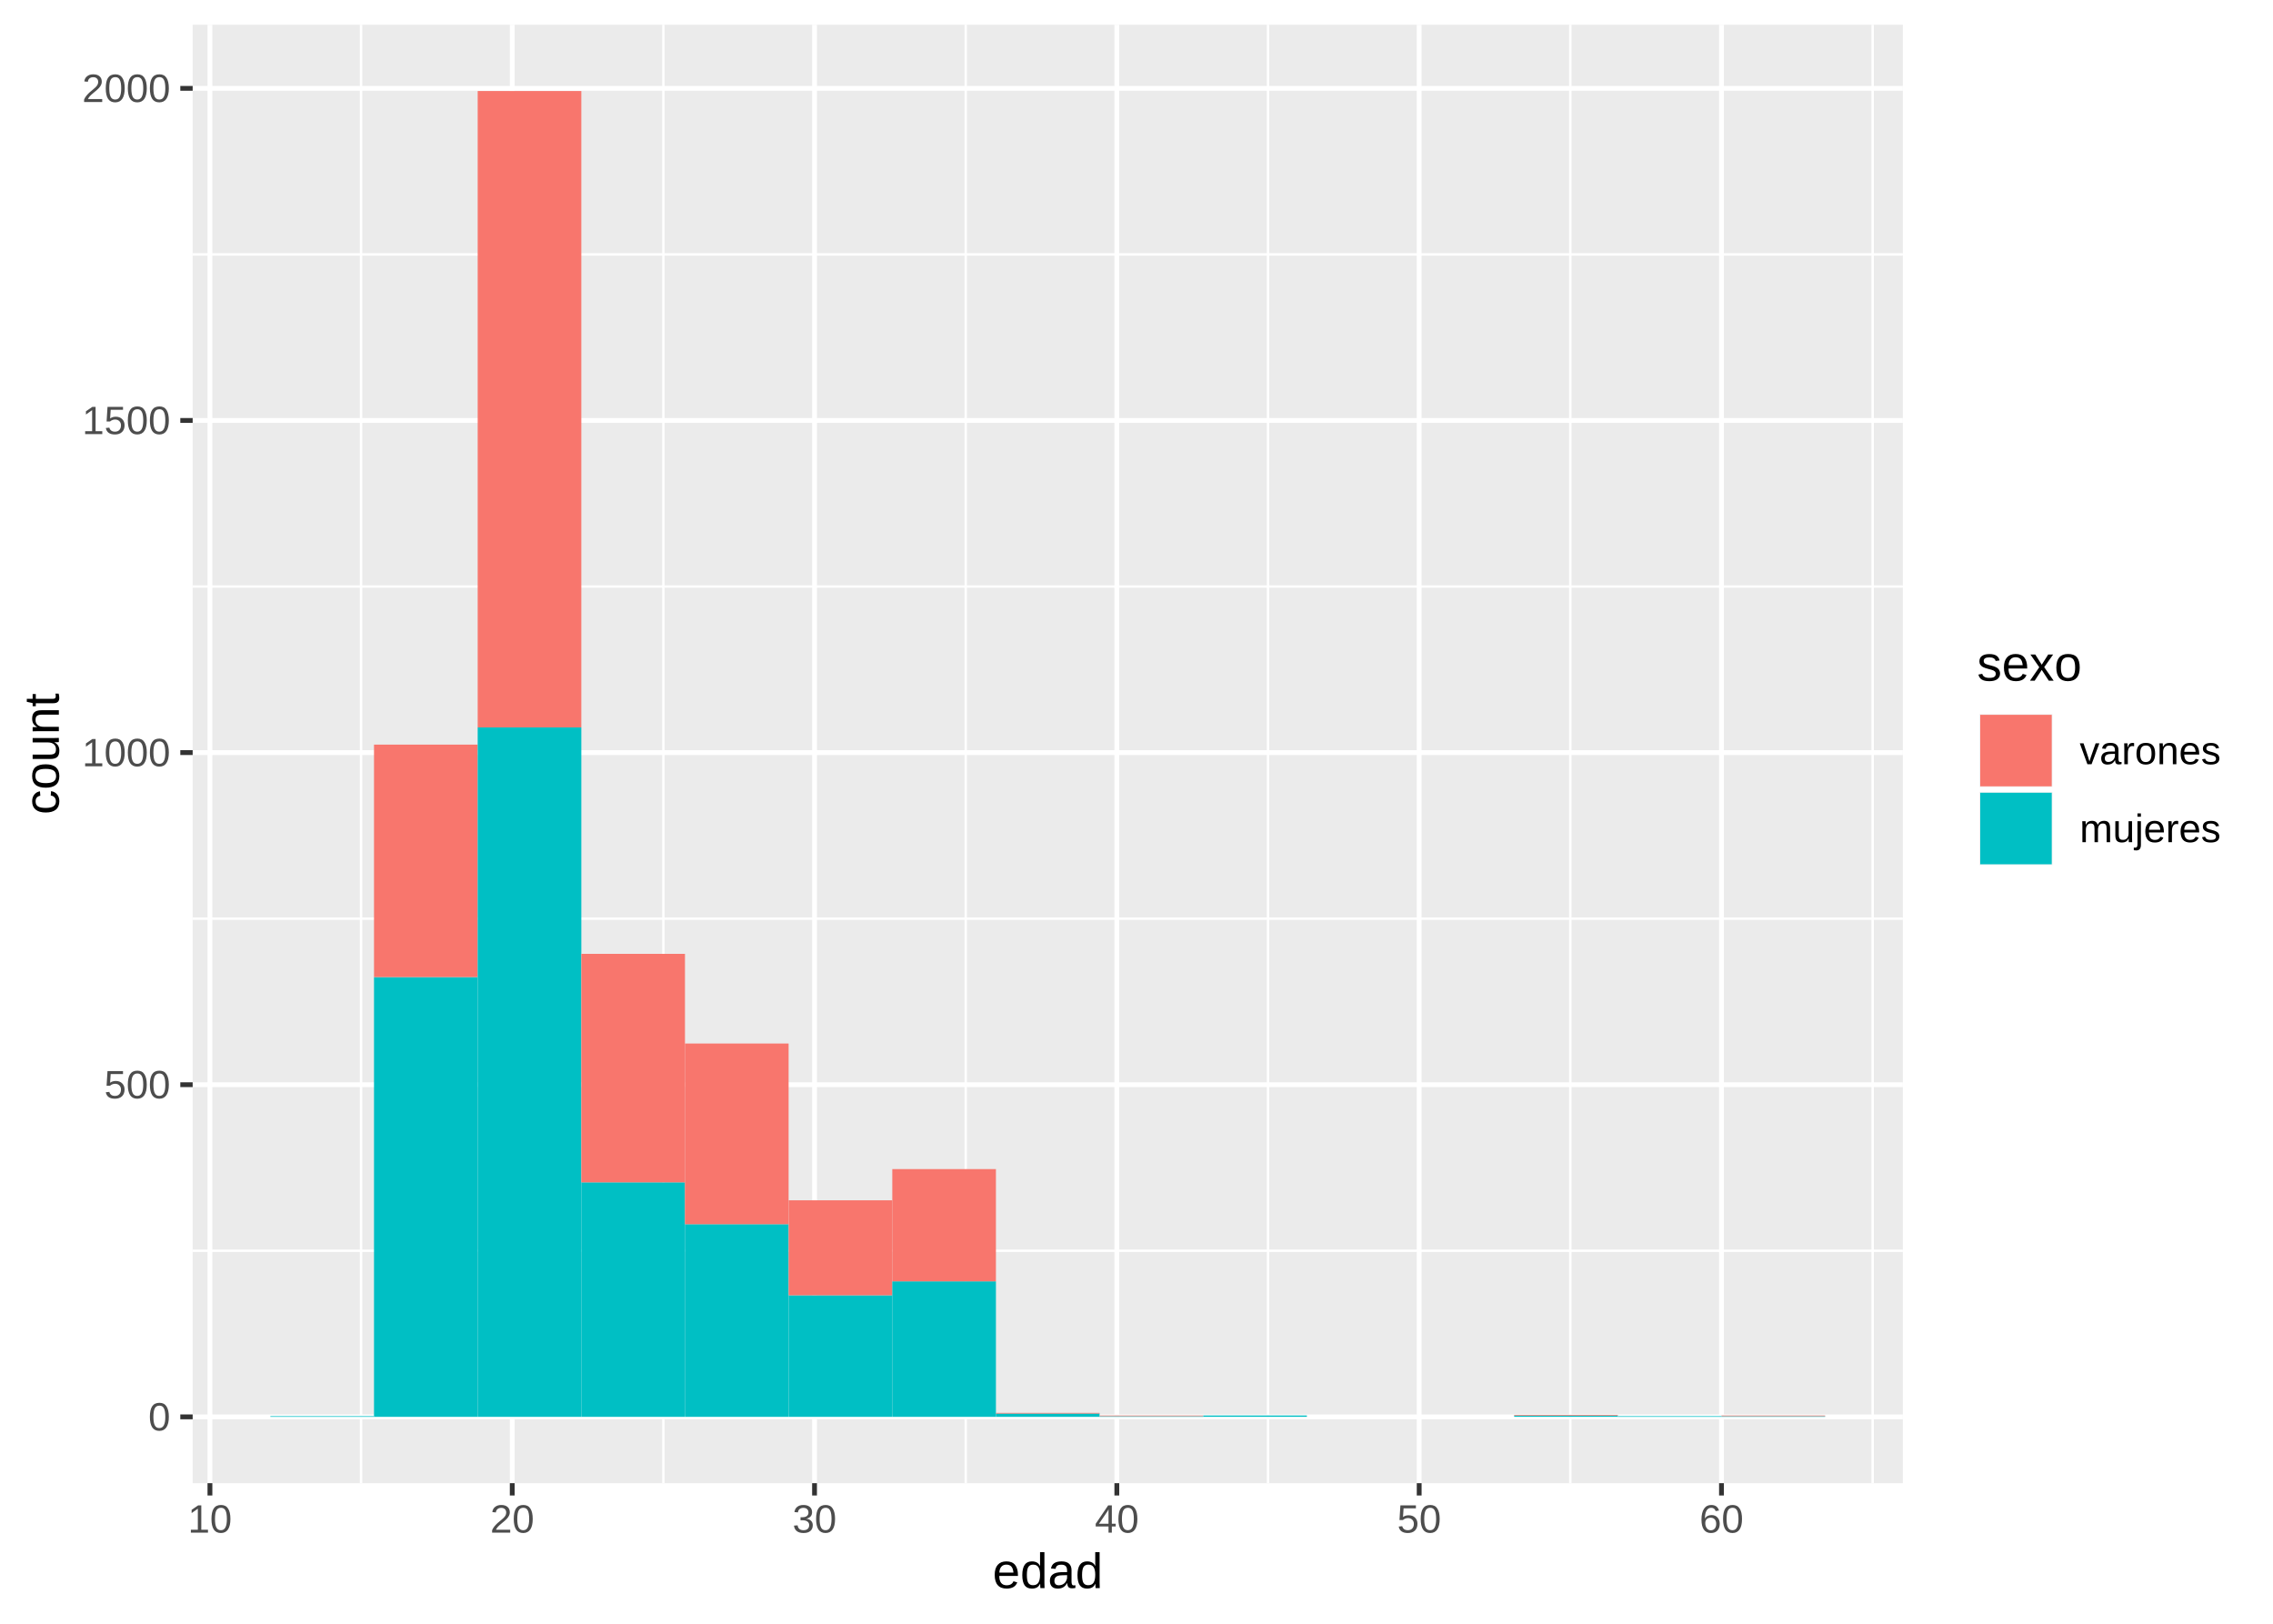
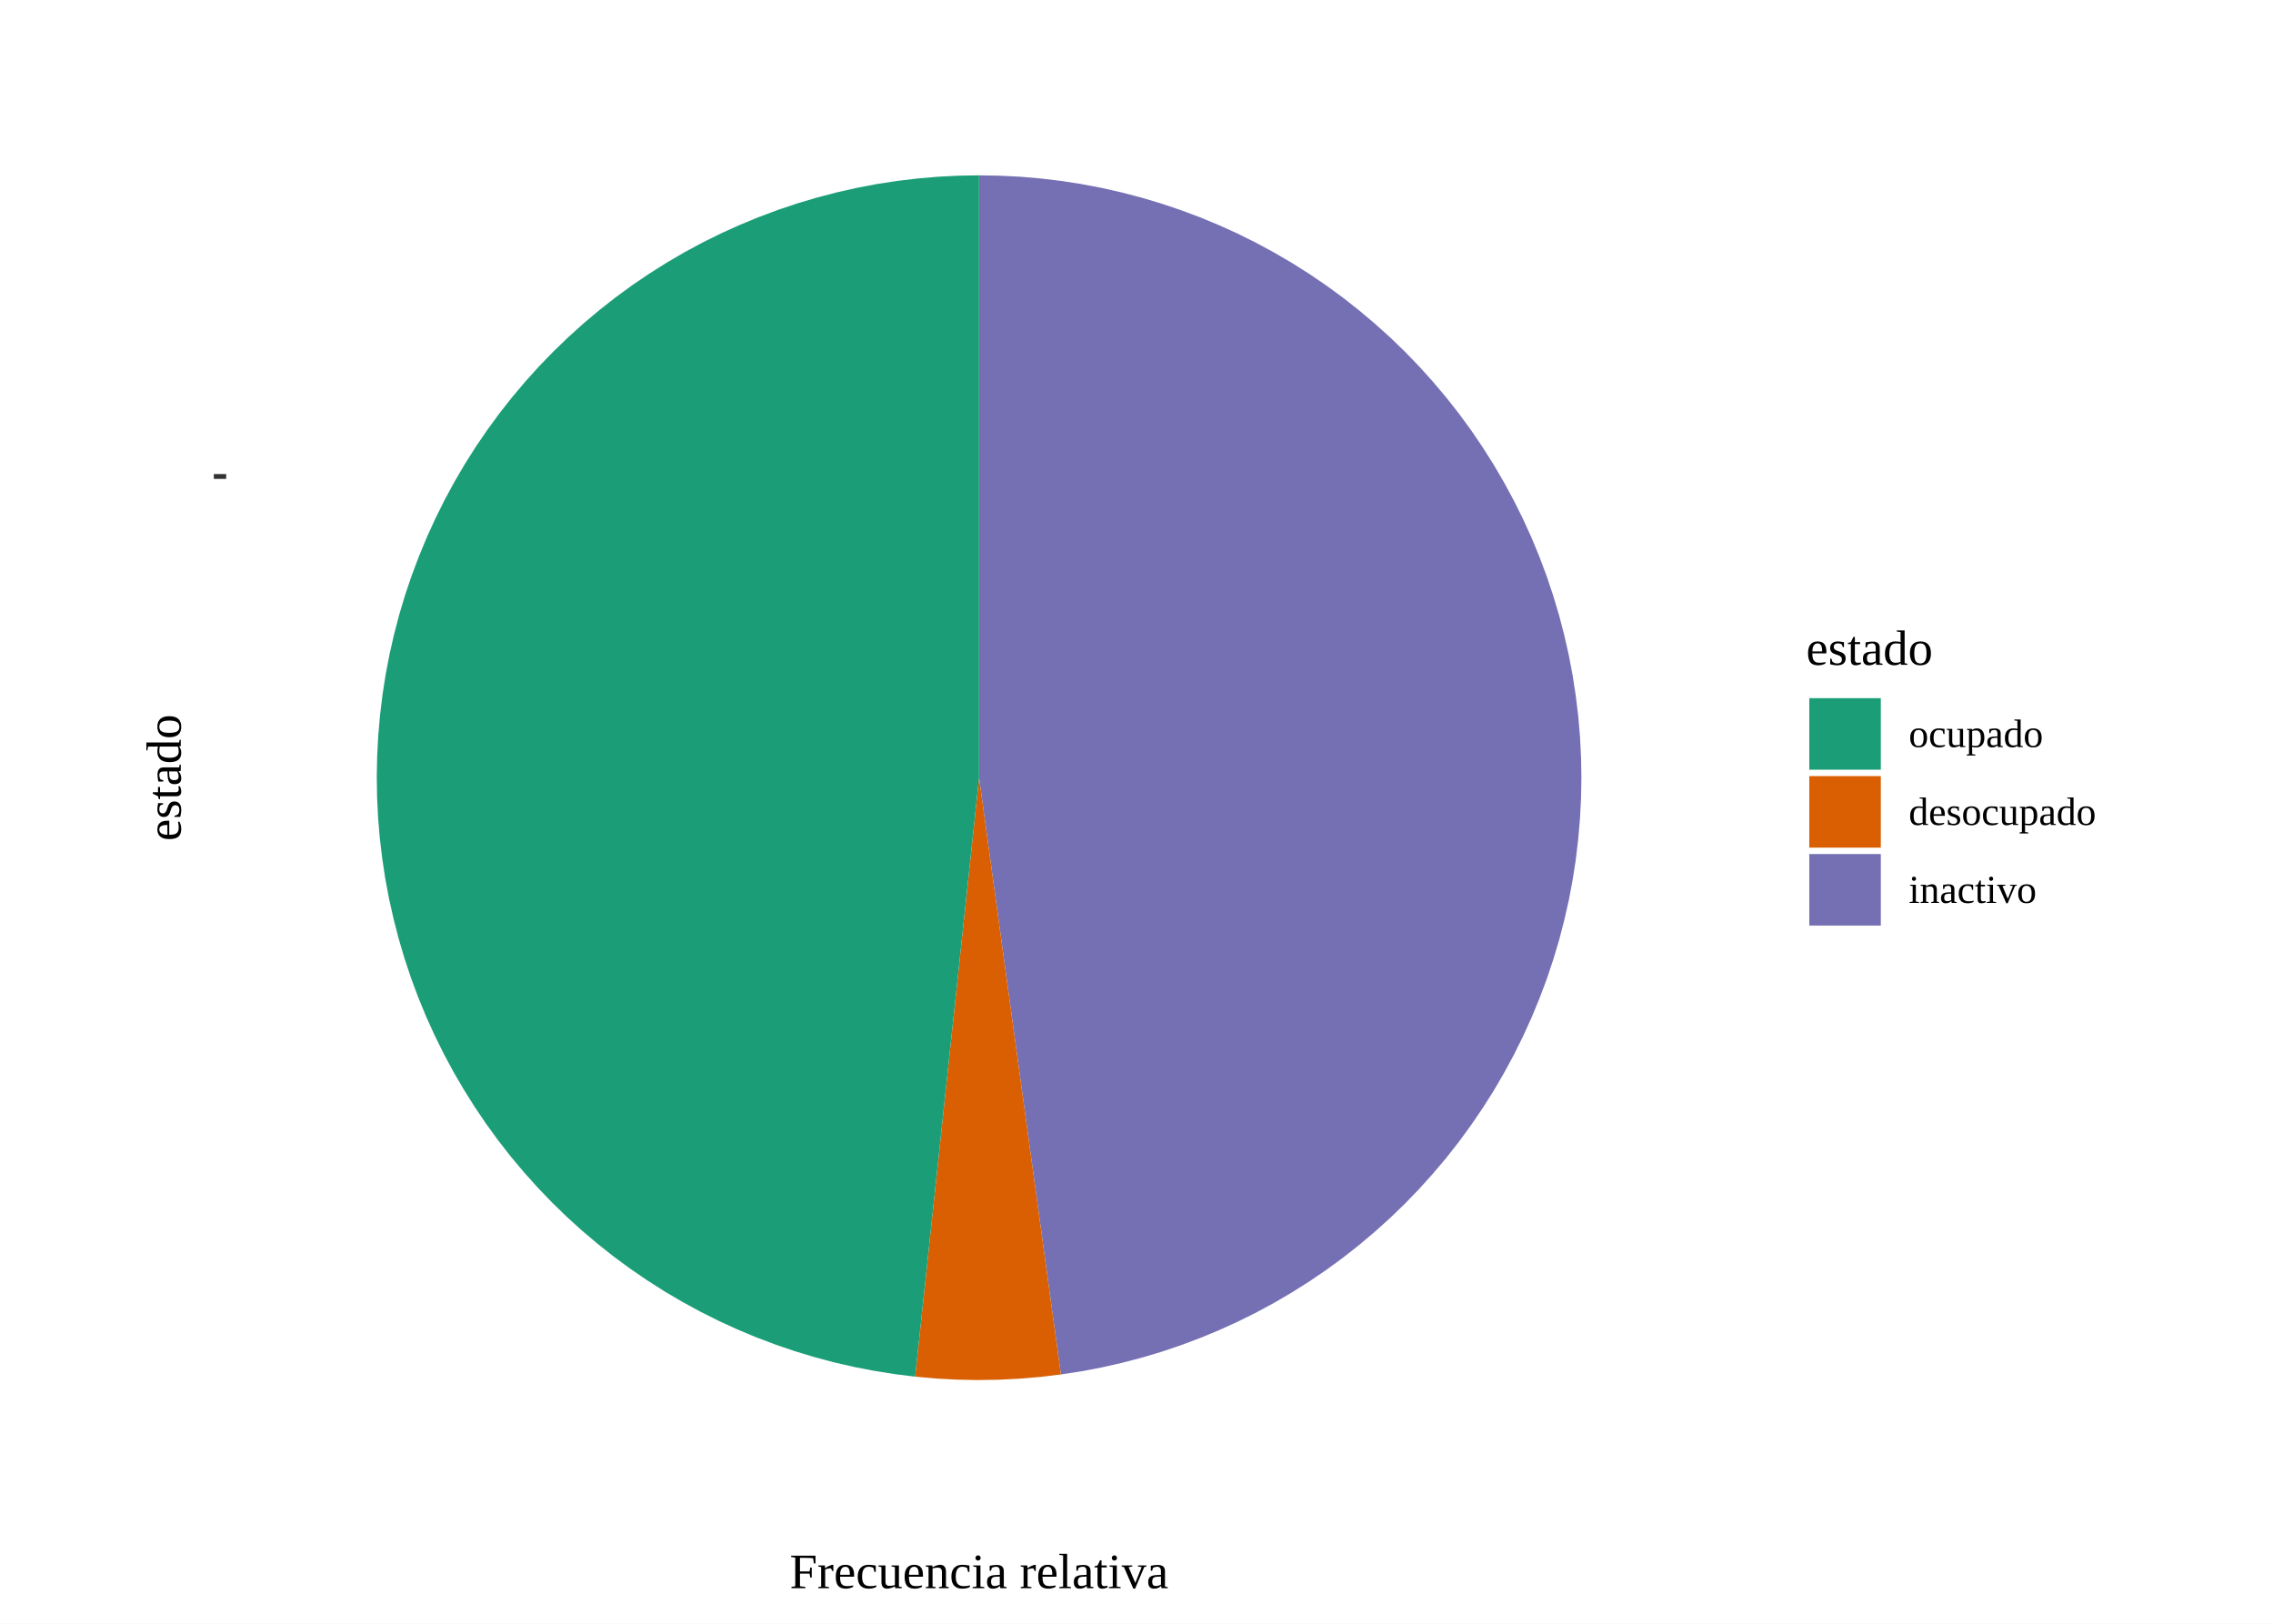
<svg xmlns="http://www.w3.org/2000/svg" viewBox="0 0 504.00 360.00">
  <defs>
    <style type="text/css">
    line, polyline, polygon, path, rect, circle {
      fill: none;
      stroke: #000000;
      stroke-linecap: round;
      stroke-linejoin: round;
      stroke-miterlimit: 10.00;
    }
  </style>
  </defs>
  <rect width="100%" height="100%" style="stroke: none; fill: #FFFFFF;" />
-   <rect x="0.00" y="0.00" width="504.00" height="360.00" style="stroke-width: 1.07; stroke: #FFFFFF; fill: #FFFFFF;" />
  <defs>
-     <clipPath id="cpNDIuNzJ8NDIxLjkzfDMyOC44M3w1LjQ4">
-       <rect x="42.72" y="5.48" width="379.21" height="323.35" />
+     <clipPath id="cpMjcuMzJ8NDc2LjY4fDM2MC4wMHwwLjAw">
+       <rect x="27.32" y="0.00" width="449.36" height="360.00" />
    </clipPath>
  </defs>
-   <rect x="42.72" y="5.48" width="379.21" height="323.35" style="stroke-width: 1.07; stroke: none; fill: #EBEBEB;" clip-path="url(#cpNDIuNzJ8NDIxLjkzfDMyOC44M3w1LjQ4)" />
-   <polyline points="42.72,277.31 421.93,277.31 " style="stroke-width: 0.53; stroke: #FFFFFF; stroke-linecap: butt;" clip-path="url(#cpNDIuNzJ8NDIxLjkzfDMyOC44M3w1LjQ4)" />
-   <polyline points="42.72,203.68 421.93,203.68 " style="stroke-width: 0.53; stroke: #FFFFFF; stroke-linecap: butt;" clip-path="url(#cpNDIuNzJ8NDIxLjkzfDMyOC44M3w1LjQ4)" />
-   <polyline points="42.72,130.04 421.93,130.04 " style="stroke-width: 0.53; stroke: #FFFFFF; stroke-linecap: butt;" clip-path="url(#cpNDIuNzJ8NDIxLjkzfDMyOC44M3w1LjQ4)" />
-   <polyline points="42.72,56.41 421.93,56.41 " style="stroke-width: 0.53; stroke: #FFFFFF; stroke-linecap: butt;" clip-path="url(#cpNDIuNzJ8NDIxLjkzfDMyOC44M3w1LjQ4)" />
-   <polyline points="80.06,328.83 80.06,5.48 " style="stroke-width: 0.53; stroke: #FFFFFF; stroke-linecap: butt;" clip-path="url(#cpNDIuNzJ8NDIxLjkzfDMyOC44M3w1LjQ4)" />
-   <polyline points="147.09,328.83 147.09,5.48 " style="stroke-width: 0.53; stroke: #FFFFFF; stroke-linecap: butt;" clip-path="url(#cpNDIuNzJ8NDIxLjkzfDMyOC44M3w1LjQ4)" />
-   <polyline points="214.13,328.83 214.13,5.48 " style="stroke-width: 0.53; stroke: #FFFFFF; stroke-linecap: butt;" clip-path="url(#cpNDIuNzJ8NDIxLjkzfDMyOC44M3w1LjQ4)" />
-   <polyline points="281.16,328.83 281.16,5.48 " style="stroke-width: 0.53; stroke: #FFFFFF; stroke-linecap: butt;" clip-path="url(#cpNDIuNzJ8NDIxLjkzfDMyOC44M3w1LjQ4)" />
-   <polyline points="348.19,328.83 348.19,5.48 " style="stroke-width: 0.53; stroke: #FFFFFF; stroke-linecap: butt;" clip-path="url(#cpNDIuNzJ8NDIxLjkzfDMyOC44M3w1LjQ4)" />
-   <polyline points="415.23,328.83 415.23,5.48 " style="stroke-width: 0.53; stroke: #FFFFFF; stroke-linecap: butt;" clip-path="url(#cpNDIuNzJ8NDIxLjkzfDMyOC44M3w1LjQ4)" />
-   <polyline points="42.72,314.13 421.93,314.13 " style="stroke-width: 1.07; stroke: #FFFFFF; stroke-linecap: butt;" clip-path="url(#cpNDIuNzJ8NDIxLjkzfDMyOC44M3w1LjQ4)" />
-   <polyline points="42.72,240.49 421.93,240.49 " style="stroke-width: 1.07; stroke: #FFFFFF; stroke-linecap: butt;" clip-path="url(#cpNDIuNzJ8NDIxLjkzfDMyOC44M3w1LjQ4)" />
-   <polyline points="42.72,166.86 421.93,166.86 " style="stroke-width: 1.07; stroke: #FFFFFF; stroke-linecap: butt;" clip-path="url(#cpNDIuNzJ8NDIxLjkzfDMyOC44M3w1LjQ4)" />
-   <polyline points="42.72,93.22 421.93,93.22 " style="stroke-width: 1.07; stroke: #FFFFFF; stroke-linecap: butt;" clip-path="url(#cpNDIuNzJ8NDIxLjkzfDMyOC44M3w1LjQ4)" />
-   <polyline points="42.72,19.59 421.93,19.59 " style="stroke-width: 1.07; stroke: #FFFFFF; stroke-linecap: butt;" clip-path="url(#cpNDIuNzJ8NDIxLjkzfDMyOC44M3w1LjQ4)" />
-   <polyline points="46.55,328.83 46.55,5.48 " style="stroke-width: 1.07; stroke: #FFFFFF; stroke-linecap: butt;" clip-path="url(#cpNDIuNzJ8NDIxLjkzfDMyOC44M3w1LjQ4)" />
-   <polyline points="113.58,328.83 113.58,5.48 " style="stroke-width: 1.07; stroke: #FFFFFF; stroke-linecap: butt;" clip-path="url(#cpNDIuNzJ8NDIxLjkzfDMyOC44M3w1LjQ4)" />
-   <polyline points="180.61,328.83 180.61,5.48 " style="stroke-width: 1.07; stroke: #FFFFFF; stroke-linecap: butt;" clip-path="url(#cpNDIuNzJ8NDIxLjkzfDMyOC44M3w1LjQ4)" />
-   <polyline points="247.64,328.83 247.64,5.48 " style="stroke-width: 1.07; stroke: #FFFFFF; stroke-linecap: butt;" clip-path="url(#cpNDIuNzJ8NDIxLjkzfDMyOC44M3w1LjQ4)" />
-   <polyline points="314.68,328.83 314.68,5.48 " style="stroke-width: 1.07; stroke: #FFFFFF; stroke-linecap: butt;" clip-path="url(#cpNDIuNzJ8NDIxLjkzfDMyOC44M3w1LjQ4)" />
-   <polyline points="381.71,328.83 381.71,5.48 " style="stroke-width: 1.07; stroke: #FFFFFF; stroke-linecap: butt;" clip-path="url(#cpNDIuNzJ8NDIxLjkzfDMyOC44M3w1LjQ4)" />
-   <rect x="59.95" y="313.98" width="22.98" height="0.15" style="stroke-width: 1.07; stroke: none; stroke-linecap: square; stroke-linejoin: miter; fill: #00BFC4;" clip-path="url(#cpNDIuNzJ8NDIxLjkzfDMyOC44M3w1LjQ4)" />
-   <rect x="59.95" y="313.98" width="22.98" height="0.00" style="stroke-width: 1.07; stroke: none; stroke-linecap: square; stroke-linejoin: miter; fill: #F8766D;" clip-path="url(#cpNDIuNzJ8NDIxLjkzfDMyOC44M3w1LjQ4)" />
-   <rect x="82.93" y="216.64" width="22.98" height="97.49" style="stroke-width: 1.07; stroke: none; stroke-linecap: square; stroke-linejoin: miter; fill: #00BFC4;" clip-path="url(#cpNDIuNzJ8NDIxLjkzfDMyOC44M3w1LjQ4)" />
-   <rect x="82.93" y="165.09" width="22.98" height="51.54" style="stroke-width: 1.07; stroke: none; stroke-linecap: square; stroke-linejoin: miter; fill: #F8766D;" clip-path="url(#cpNDIuNzJ8NDIxLjkzfDMyOC44M3w1LjQ4)" />
-   <rect x="105.92" y="161.26" width="22.98" height="152.87" style="stroke-width: 1.07; stroke: none; stroke-linecap: square; stroke-linejoin: miter; fill: #00BFC4;" clip-path="url(#cpNDIuNzJ8NDIxLjkzfDMyOC44M3w1LjQ4)" />
-   <rect x="105.92" y="20.18" width="22.98" height="141.09" style="stroke-width: 1.07; stroke: none; stroke-linecap: square; stroke-linejoin: miter; fill: #F8766D;" clip-path="url(#cpNDIuNzJ8NDIxLjkzfDMyOC44M3w1LjQ4)" />
-   <rect x="128.90" y="262.14" width="22.98" height="51.99" style="stroke-width: 1.07; stroke: none; stroke-linecap: square; stroke-linejoin: miter; fill: #00BFC4;" clip-path="url(#cpNDIuNzJ8NDIxLjkzfDMyOC44M3w1LjQ4)" />
-   <rect x="128.90" y="211.48" width="22.98" height="50.66" style="stroke-width: 1.07; stroke: none; stroke-linecap: square; stroke-linejoin: miter; fill: #F8766D;" clip-path="url(#cpNDIuNzJ8NDIxLjkzfDMyOC44M3w1LjQ4)" />
-   <rect x="151.88" y="271.42" width="22.98" height="42.71" style="stroke-width: 1.07; stroke: none; stroke-linecap: square; stroke-linejoin: miter; fill: #00BFC4;" clip-path="url(#cpNDIuNzJ8NDIxLjkzfDMyOC44M3w1LjQ4)" />
-   <rect x="151.88" y="231.36" width="22.98" height="40.06" style="stroke-width: 1.07; stroke: none; stroke-linecap: square; stroke-linejoin: miter; fill: #F8766D;" clip-path="url(#cpNDIuNzJ8NDIxLjkzfDMyOC44M3w1LjQ4)" />
-   <rect x="174.87" y="287.18" width="22.98" height="26.95" style="stroke-width: 1.07; stroke: none; stroke-linecap: square; stroke-linejoin: miter; fill: #00BFC4;" clip-path="url(#cpNDIuNzJ8NDIxLjkzfDMyOC44M3w1LjQ4)" />
-   <rect x="174.87" y="266.12" width="22.98" height="21.06" style="stroke-width: 1.07; stroke: none; stroke-linecap: square; stroke-linejoin: miter; fill: #F8766D;" clip-path="url(#cpNDIuNzJ8NDIxLjkzfDMyOC44M3w1LjQ4)" />
-   <rect x="197.85" y="284.09" width="22.98" height="30.04" style="stroke-width: 1.07; stroke: none; stroke-linecap: square; stroke-linejoin: miter; fill: #00BFC4;" clip-path="url(#cpNDIuNzJ8NDIxLjkzfDMyOC44M3w1LjQ4)" />
-   <rect x="197.85" y="259.20" width="22.98" height="24.89" style="stroke-width: 1.07; stroke: none; stroke-linecap: square; stroke-linejoin: miter; fill: #F8766D;" clip-path="url(#cpNDIuNzJ8NDIxLjkzfDMyOC44M3w1LjQ4)" />
-   <rect x="220.83" y="313.39" width="22.98" height="0.74" style="stroke-width: 1.07; stroke: none; stroke-linecap: square; stroke-linejoin: miter; fill: #00BFC4;" clip-path="url(#cpNDIuNzJ8NDIxLjkzfDMyOC44M3w1LjQ4)" />
-   <rect x="220.83" y="313.25" width="22.98" height="0.15" style="stroke-width: 1.07; stroke: none; stroke-linecap: square; stroke-linejoin: miter; fill: #F8766D;" clip-path="url(#cpNDIuNzJ8NDIxLjkzfDMyOC44M3w1LjQ4)" />
-   <rect x="243.81" y="313.98" width="22.98" height="0.15" style="stroke-width: 1.07; stroke: none; stroke-linecap: square; stroke-linejoin: miter; fill: #00BFC4;" clip-path="url(#cpNDIuNzJ8NDIxLjkzfDMyOC44M3w1LjQ4)" />
-   <rect x="243.81" y="313.83" width="22.98" height="0.15" style="stroke-width: 1.07; stroke: none; stroke-linecap: square; stroke-linejoin: miter; fill: #F8766D;" clip-path="url(#cpNDIuNzJ8NDIxLjkzfDMyOC44M3w1LjQ4)" />
-   <rect x="266.80" y="313.83" width="22.98" height="0.29" style="stroke-width: 1.07; stroke: none; stroke-linecap: square; stroke-linejoin: miter; fill: #00BFC4;" clip-path="url(#cpNDIuNzJ8NDIxLjkzfDMyOC44M3w1LjQ4)" />
-   <rect x="266.80" y="313.83" width="22.98" height="0.00" style="stroke-width: 1.07; stroke: none; stroke-linecap: square; stroke-linejoin: miter; fill: #F8766D;" clip-path="url(#cpNDIuNzJ8NDIxLjkzfDMyOC44M3w1LjQ4)" />
-   <rect x="289.78" y="314.13" width="22.98" height="0.00" style="stroke-width: 1.07; stroke: none; stroke-linecap: square; stroke-linejoin: miter; fill: #00BFC4;" clip-path="url(#cpNDIuNzJ8NDIxLjkzfDMyOC44M3w1LjQ4)" />
-   <rect x="289.78" y="314.13" width="22.98" height="0.00" style="stroke-width: 1.07; stroke: none; stroke-linecap: square; stroke-linejoin: miter; fill: #F8766D;" clip-path="url(#cpNDIuNzJ8NDIxLjkzfDMyOC44M3w1LjQ4)" />
-   <rect x="312.76" y="314.13" width="22.98" height="0.00" style="stroke-width: 1.07; stroke: none; stroke-linecap: square; stroke-linejoin: miter; fill: #00BFC4;" clip-path="url(#cpNDIuNzJ8NDIxLjkzfDMyOC44M3w1LjQ4)" />
-   <rect x="312.76" y="314.13" width="22.98" height="0.00" style="stroke-width: 1.07; stroke: none; stroke-linecap: square; stroke-linejoin: miter; fill: #F8766D;" clip-path="url(#cpNDIuNzJ8NDIxLjkzfDMyOC44M3w1LjQ4)" />
-   <rect x="335.74" y="313.83" width="22.98" height="0.29" style="stroke-width: 1.07; stroke: none; stroke-linecap: square; stroke-linejoin: miter; fill: #00BFC4;" clip-path="url(#cpNDIuNzJ8NDIxLjkzfDMyOC44M3w1LjQ4)" />
-   <rect x="335.74" y="313.69" width="22.98" height="0.15" style="stroke-width: 1.07; stroke: none; stroke-linecap: square; stroke-linejoin: miter; fill: #F8766D;" clip-path="url(#cpNDIuNzJ8NDIxLjkzfDMyOC44M3w1LjQ4)" />
-   <rect x="358.73" y="313.98" width="22.98" height="0.15" style="stroke-width: 1.07; stroke: none; stroke-linecap: square; stroke-linejoin: miter; fill: #00BFC4;" clip-path="url(#cpNDIuNzJ8NDIxLjkzfDMyOC44M3w1LjQ4)" />
-   <rect x="358.73" y="313.98" width="22.98" height="0.00" style="stroke-width: 1.07; stroke: none; stroke-linecap: square; stroke-linejoin: miter; fill: #F8766D;" clip-path="url(#cpNDIuNzJ8NDIxLjkzfDMyOC44M3w1LjQ4)" />
-   <rect x="381.71" y="313.98" width="22.98" height="0.15" style="stroke-width: 1.07; stroke: none; stroke-linecap: square; stroke-linejoin: miter; fill: #00BFC4;" clip-path="url(#cpNDIuNzJ8NDIxLjkzfDMyOC44M3w1LjQ4)" />
-   <rect x="381.71" y="313.83" width="22.98" height="0.15" style="stroke-width: 1.07; stroke: none; stroke-linecap: square; stroke-linejoin: miter; fill: #F8766D;" clip-path="url(#cpNDIuNzJ8NDIxLjkzfDMyOC44M3w1LjQ4)" />
  <defs>
    <clipPath id="cpMC4wMHw1MDQuMDB8MzYwLjAwfDAuMDA=">
      <rect x="0.00" y="0.00" width="504.00" height="360.00" />
    </clipPath>
  </defs>
+   <defs>
+     <clipPath id="cpNTAuMTV8Mzg0LjAzfDMzOS4zNnw1LjQ4">
+       <rect x="50.15" y="5.48" width="333.88" height="333.88" />
+     </clipPath>
+   </defs>
+   <polygon points="217.09,172.42 217.72,176.98 218.34,181.54 218.97,186.11 219.60,190.67 220.22,195.23 220.85,199.79 221.47,204.36 222.10,208.92 222.72,213.48 223.35,218.05 223.98,222.61 224.60,227.17 225.23,231.73 225.85,236.30 226.48,240.86 227.10,245.42 227.73,249.98 228.35,254.55 228.98,259.11 229.61,263.67 230.23,268.23 230.86,272.80 231.48,277.36 232.11,281.92 232.73,286.48 233.36,291.05 233.99,295.61 234.61,300.17 235.24,304.73 239.74,304.04 244.22,303.19 248.67,302.18 253.09,301.03 257.46,299.73 261.78,298.27 266.05,296.67 270.27,294.93 274.42,293.04 278.50,291.02 282.52,288.85 286.45,286.55 290.31,284.11 294.08,281.55 297.76,278.86 301.35,276.04 304.84,273.10 308.23,270.05 311.51,266.88 314.68,263.60 317.73,260.21 320.67,256.73 323.49,253.14 326.18,249.46 328.75,245.69 331.19,241.84 333.49,237.90 335.66,233.89 337.69,229.80 339.58,225.65 341.32,221.44 342.93,217.17 344.38,212.85 345.69,208.48 346.84,204.06 347.85,199.62 348.70,195.14 349.40,190.63 349.94,186.10 350.33,181.56 350.57,177.00 350.65,172.44 350.57,167.88 350.34,163.33 349.95,158.78 349.40,154.25 348.71,149.75 347.86,145.27 346.85,140.82 345.70,136.41 344.39,132.04 342.94,127.71 341.34,123.44 339.60,119.23 337.71,115.08 335.68,110.99 333.51,106.98 331.21,103.04 328.77,99.18 326.21,95.41 323.52,91.73 320.70,88.15 317.76,84.66 314.71,81.27 311.54,77.99 308.26,74.82 304.87,71.77 301.38,68.83 297.80,66.01 294.12,63.32 290.35,60.75 286.49,58.31 282.55,56.01 278.54,53.84 274.46,51.81 270.31,49.93 266.09,48.18 261.82,46.58 257.50,45.13 253.13,43.82 248.72,42.67 244.27,41.66 239.79,40.81 235.28,40.11 230.75,39.57 226.21,39.18 221.65,38.95 217.09,38.87 217.09,43.47 217.09,48.08 217.09,52.68 217.09,57.29 217.09,61.89 217.09,66.50 217.09,71.10 217.09,75.71 217.09,80.31 217.09,84.92 217.09,89.53 217.09,94.13 217.09,98.74 217.09,103.34 217.09,107.95 217.09,112.55 217.09,117.16 217.09,121.76 217.09,126.37 217.09,130.97 217.09,135.58 217.09,140.18 217.09,144.79 217.09,149.39 217.09,154.00 217.09,158.60 217.09,163.21 217.09,167.81 217.09,172.42 217.09,172.42 " style="stroke-width: 1.07; stroke: none; fill: #7570B3;" clip-path="url(#cpNTAuMTV8Mzg0LjAzfDMzOS4zNnw1LjQ4)" />
+   <polygon points="217.09,172.42 216.60,177.00 216.12,181.58 215.63,186.16 215.14,190.74 214.65,195.32 214.16,199.90 213.67,204.47 213.18,209.05 212.70,213.63 212.21,218.21 211.72,222.79 211.23,227.37 210.74,231.95 210.25,236.53 209.76,241.11 209.27,245.69 208.79,250.27 208.30,254.85 207.81,259.43 207.32,264.00 206.83,268.58 206.34,273.16 205.85,277.74 205.37,282.32 204.88,286.90 204.39,291.48 203.90,296.06 203.41,300.64 202.92,305.22 207.53,305.63 212.15,305.88 216.78,305.97 221.41,305.90 226.03,305.67 230.64,305.28 235.24,304.73 234.61,300.17 233.99,295.61 233.36,291.05 232.73,286.48 232.11,281.92 231.48,277.36 230.86,272.80 230.23,268.23 229.61,263.67 228.98,259.11 228.35,254.55 227.73,249.98 227.10,245.42 226.48,240.86 225.85,236.30 225.23,231.73 224.60,227.17 223.98,222.61 223.35,218.05 222.72,213.48 222.10,208.92 221.47,204.36 220.85,199.79 220.22,195.23 219.60,190.67 218.97,186.11 218.34,181.54 217.72,176.98 217.09,172.42 217.09,172.42 " style="stroke-width: 1.07; stroke: none; fill: #D95F02;" clip-path="url(#cpNTAuMTV8Mzg0LjAzfDMzOS4zNnw1LjQ4)" />
+   <polygon points="217.09,172.42 217.09,167.81 217.09,163.21 217.09,158.60 217.09,154.00 217.09,149.39 217.09,144.79 217.09,140.18 217.09,135.58 217.09,130.97 217.09,126.37 217.09,121.76 217.09,117.16 217.09,112.55 217.09,107.95 217.09,103.34 217.09,98.74 217.09,94.13 217.09,89.53 217.09,84.92 217.09,80.31 217.09,75.71 217.09,71.10 217.09,66.50 217.09,61.89 217.09,57.29 217.09,52.68 217.09,48.08 217.09,43.47 217.09,38.87 212.54,38.95 207.99,39.18 203.45,39.57 198.93,40.11 194.43,40.80 189.96,41.65 185.51,42.66 181.11,43.81 176.74,45.11 172.42,46.56 168.16,48.16 163.95,49.90 159.80,51.78 155.72,53.80 151.71,55.96 147.78,58.26 143.93,60.69 140.16,63.25 136.48,65.94 132.90,68.75 129.41,71.68 126.03,74.73 122.75,77.89 119.58,81.16 116.53,84.54 113.59,88.02 110.77,91.60 108.08,95.27 105.51,99.03 103.07,102.88 100.77,106.81 98.60,110.81 96.57,114.89 94.68,119.03 92.93,123.24 91.32,127.50 89.86,131.81 88.55,136.18 87.39,140.58 86.38,145.02 85.52,149.49 84.82,153.99 84.27,158.51 83.87,163.05 83.63,167.60 83.54,172.15 83.61,176.71 83.83,181.26 84.21,185.79 84.75,190.32 85.43,194.82 86.27,199.30 87.27,203.74 88.41,208.15 89.70,212.52 91.14,216.84 92.73,221.11 94.46,225.32 96.34,229.47 98.35,233.55 100.51,237.57 102.80,241.50 105.22,245.36 107.77,249.13 110.45,252.82 113.25,256.41 116.18,259.90 119.22,263.29 122.37,266.57 125.64,269.75 129.01,272.81 132.49,275.75 136.06,278.58 139.73,281.28 143.48,283.85 147.33,286.30 151.25,288.61 155.25,290.79 159.32,292.83 163.46,294.73 167.66,296.49 171.92,298.10 176.23,299.57 180.59,300.89 184.99,302.06 189.43,303.08 193.90,303.94 198.40,304.66 202.92,305.22 203.41,300.64 203.90,296.06 204.39,291.48 204.88,286.90 205.37,282.32 205.85,277.74 206.34,273.16 206.83,268.58 207.32,264.00 207.81,259.43 208.30,254.85 208.79,250.27 209.27,245.69 209.76,241.11 210.25,236.53 210.74,231.95 211.23,227.37 211.72,222.79 212.21,218.21 212.70,213.63 213.18,209.05 213.67,204.47 214.16,199.90 214.65,195.32 215.14,190.74 215.63,186.16 216.12,181.58 216.60,177.00 217.09,172.42 217.09,172.42 " style="stroke-width: 1.07; stroke: none; fill: #1B9E77;" clip-path="url(#cpNTAuMTV8Mzg0LjAzfDMzOS4zNnw1LjQ4)" />
+   <defs>
+     <clipPath id="cpMC4wMHw1MDQuMDB8MzYwLjAwfDAuMDA=">
+       <rect x="0.00" y="0.00" width="504.00" height="360.00" />
+     </clipPath>
+   </defs>
+   <polyline points="47.41,105.64 50.15,105.64 " style="stroke-width: 1.07; stroke: #333333; stroke-linecap: butt;" clip-path="url(#cpMC4wMHw1MDQuMDB8MzYwLjAwfDAuMDA=)" />
  <g clip-path="url(#cpMC4wMHw1MDQuMDB8MzYwLjAwfDAuMDA=)">
-     <text x="32.89" y="317.16" style="font-size: 8.80px; fill: #4D4D4D; font-family: Arimo;" textLength="4.89px" lengthAdjust="spacingAndGlyphs">0</text>
+     <text x="175.10" y="352.12" style="font-size: 11.00px; font-family: Times New Roman;" textLength="83.98px" lengthAdjust="spacingAndGlyphs">Frecuencia relativa</text>
  </g>
  <g clip-path="url(#cpMC4wMHw1MDQuMDB8MzYwLjAwfDAuMDA=)">
-     <text x="23.10" y="243.52" style="font-size: 8.80px; fill: #4D4D4D; font-family: Arimo;" textLength="14.68px" lengthAdjust="spacingAndGlyphs">500</text>
+     <text transform="translate(40.08,186.47) rotate(-90)" style="font-size: 11.00px; font-family: Times New Roman;" textLength="28.10px" lengthAdjust="spacingAndGlyphs">estado</text>
  </g>
  <g clip-path="url(#cpMC4wMHw1MDQuMDB8MzYwLjAwfDAuMDA=)">
-     <text x="18.21" y="169.89" style="font-size: 8.80px; fill: #4D4D4D; font-family: Arimo;" textLength="19.58px" lengthAdjust="spacingAndGlyphs">1000</text>
+     <text x="400.47" y="147.40" style="font-size: 11.00px; font-family: Times New Roman;" textLength="28.10px" lengthAdjust="spacingAndGlyphs">estado</text>
+   </g>
+   <rect x="401.18" y="154.79" width="15.86" height="15.86" style="stroke-width: 1.07; stroke: none; stroke-linecap: square; stroke-linejoin: miter; fill: #1B9E77;" clip-path="url(#cpMC4wMHw1MDQuMDB8MzYwLjAwfDAuMDA=)" />
+   <rect x="401.18" y="172.07" width="15.86" height="15.86" style="stroke-width: 1.07; stroke: none; stroke-linecap: square; stroke-linejoin: miter; fill: #D95F02;" clip-path="url(#cpMC4wMHw1MDQuMDB8MzYwLjAwfDAuMDA=)" />
+   <rect x="401.18" y="189.35" width="15.86" height="15.86" style="stroke-width: 1.07; stroke: none; stroke-linecap: square; stroke-linejoin: miter; fill: #7570B3;" clip-path="url(#cpMC4wMHw1MDQuMDB8MzYwLjAwfDAuMDA=)" />
+   <g clip-path="url(#cpMC4wMHw1MDQuMDB8MzYwLjAwfDAuMDA=)">
+     <text x="423.23" y="165.63" style="font-size: 8.80px; font-family: Times New Roman;" textLength="29.81px" lengthAdjust="spacingAndGlyphs">ocupado</text>
  </g>
  <g clip-path="url(#cpMC4wMHw1MDQuMDB8MzYwLjAwfDAuMDA=)">
-     <text x="18.21" y="96.25" style="font-size: 8.80px; fill: #4D4D4D; font-family: Arimo;" textLength="19.58px" lengthAdjust="spacingAndGlyphs">1500</text>
+     <text x="423.23" y="182.91" style="font-size: 8.80px; font-family: Times New Roman;" textLength="41.54px" lengthAdjust="spacingAndGlyphs">desocupado</text>
  </g>
  <g clip-path="url(#cpMC4wMHw1MDQuMDB8MzYwLjAwfDAuMDA=)">
-     <text x="18.21" y="22.62" style="font-size: 8.80px; fill: #4D4D4D; font-family: Arimo;" textLength="19.58px" lengthAdjust="spacingAndGlyphs">2000</text>
-   </g>
-   <polyline points="39.98,314.13 42.72,314.13 " style="stroke-width: 1.07; stroke: #333333; stroke-linecap: butt;" clip-path="url(#cpMC4wMHw1MDQuMDB8MzYwLjAwfDAuMDA=)" />
-   <polyline points="39.98,240.49 42.72,240.49 " style="stroke-width: 1.07; stroke: #333333; stroke-linecap: butt;" clip-path="url(#cpMC4wMHw1MDQuMDB8MzYwLjAwfDAuMDA=)" />
-   <polyline points="39.98,166.86 42.72,166.86 " style="stroke-width: 1.07; stroke: #333333; stroke-linecap: butt;" clip-path="url(#cpMC4wMHw1MDQuMDB8MzYwLjAwfDAuMDA=)" />
-   <polyline points="39.98,93.22 42.72,93.22 " style="stroke-width: 1.07; stroke: #333333; stroke-linecap: butt;" clip-path="url(#cpMC4wMHw1MDQuMDB8MzYwLjAwfDAuMDA=)" />
-   <polyline points="39.98,19.59 42.72,19.59 " style="stroke-width: 1.07; stroke: #333333; stroke-linecap: butt;" clip-path="url(#cpMC4wMHw1MDQuMDB8MzYwLjAwfDAuMDA=)" />
-   <polyline points="46.55,331.57 46.55,328.83 " style="stroke-width: 1.07; stroke: #333333; stroke-linecap: butt;" clip-path="url(#cpMC4wMHw1MDQuMDB8MzYwLjAwfDAuMDA=)" />
-   <polyline points="113.58,331.57 113.58,328.83 " style="stroke-width: 1.07; stroke: #333333; stroke-linecap: butt;" clip-path="url(#cpMC4wMHw1MDQuMDB8MzYwLjAwfDAuMDA=)" />
-   <polyline points="180.61,331.57 180.61,328.83 " style="stroke-width: 1.07; stroke: #333333; stroke-linecap: butt;" clip-path="url(#cpMC4wMHw1MDQuMDB8MzYwLjAwfDAuMDA=)" />
-   <polyline points="247.64,331.57 247.64,328.83 " style="stroke-width: 1.07; stroke: #333333; stroke-linecap: butt;" clip-path="url(#cpMC4wMHw1MDQuMDB8MzYwLjAwfDAuMDA=)" />
-   <polyline points="314.68,331.57 314.68,328.83 " style="stroke-width: 1.07; stroke: #333333; stroke-linecap: butt;" clip-path="url(#cpMC4wMHw1MDQuMDB8MzYwLjAwfDAuMDA=)" />
-   <polyline points="381.71,331.57 381.71,328.83 " style="stroke-width: 1.07; stroke: #333333; stroke-linecap: butt;" clip-path="url(#cpMC4wMHw1MDQuMDB8MzYwLjAwfDAuMDA=)" />
-   <g clip-path="url(#cpMC4wMHw1MDQuMDB8MzYwLjAwfDAuMDA=)">
-     <text x="41.65" y="339.81" style="font-size: 8.80px; fill: #4D4D4D; font-family: Arimo;" textLength="9.79px" lengthAdjust="spacingAndGlyphs">10</text>
-   </g>
-   <g clip-path="url(#cpMC4wMHw1MDQuMDB8MzYwLjAwfDAuMDA=)">
-     <text x="108.68" y="339.81" style="font-size: 8.80px; fill: #4D4D4D; font-family: Arimo;" textLength="9.79px" lengthAdjust="spacingAndGlyphs">20</text>
-   </g>
-   <g clip-path="url(#cpMC4wMHw1MDQuMDB8MzYwLjAwfDAuMDA=)">
-     <text x="175.72" y="339.81" style="font-size: 8.80px; fill: #4D4D4D; font-family: Arimo;" textLength="9.79px" lengthAdjust="spacingAndGlyphs">30</text>
-   </g>
-   <g clip-path="url(#cpMC4wMHw1MDQuMDB8MzYwLjAwfDAuMDA=)">
-     <text x="242.75" y="339.81" style="font-size: 8.80px; fill: #4D4D4D; font-family: Arimo;" textLength="9.79px" lengthAdjust="spacingAndGlyphs">40</text>
-   </g>
-   <g clip-path="url(#cpMC4wMHw1MDQuMDB8MzYwLjAwfDAuMDA=)">
-     <text x="309.78" y="339.81" style="font-size: 8.80px; fill: #4D4D4D; font-family: Arimo;" textLength="9.79px" lengthAdjust="spacingAndGlyphs">50</text>
-   </g>
-   <g clip-path="url(#cpMC4wMHw1MDQuMDB8MzYwLjAwfDAuMDA=)">
-     <text x="376.82" y="339.81" style="font-size: 8.80px; fill: #4D4D4D; font-family: Arimo;" textLength="9.79px" lengthAdjust="spacingAndGlyphs">60</text>
-   </g>
-   <g clip-path="url(#cpMC4wMHw1MDQuMDB8MzYwLjAwfDAuMDA=)">
-     <text x="220.09" y="352.10" style="font-size: 11.00px; font-family: Arimo;" textLength="24.47px" lengthAdjust="spacingAndGlyphs">edad</text>
-   </g>
-   <g clip-path="url(#cpMC4wMHw1MDQuMDB8MzYwLjAwfDAuMDA=)">
-     <text transform="translate(13.05,180.61) rotate(-90)" style="font-size: 11.00px; font-family: Arimo;" textLength="26.91px" lengthAdjust="spacingAndGlyphs">count</text>
-   </g>
-   <rect x="432.89" y="136.50" width="65.63" height="61.32" style="stroke-width: 1.07; stroke: none; fill: #FFFFFF;" clip-path="url(#cpMC4wMHw1MDQuMDB8MzYwLjAwfDAuMDA=)" />
-   <g clip-path="url(#cpMC4wMHw1MDQuMDB8MzYwLjAwfDAuMDA=)">
-     <text x="438.37" y="150.92" style="font-size: 11.00px; font-family: Arimo;" textLength="23.24px" lengthAdjust="spacingAndGlyphs">sexo</text>
-   </g>
-   <rect x="438.37" y="157.77" width="17.28" height="17.28" style="stroke-width: 1.07; stroke: #FFFFFF; fill: #F2F2F2;" clip-path="url(#cpMC4wMHw1MDQuMDB8MzYwLjAwfDAuMDA=)" />
-   <rect x="439.08" y="158.48" width="15.86" height="15.86" style="stroke-width: 1.07; stroke: none; stroke-linecap: square; stroke-linejoin: miter; fill: #F8766D;" clip-path="url(#cpMC4wMHw1MDQuMDB8MzYwLjAwfDAuMDA=)" />
-   <rect x="438.37" y="175.05" width="17.28" height="17.28" style="stroke-width: 1.07; stroke: #FFFFFF; fill: #F2F2F2;" clip-path="url(#cpMC4wMHw1MDQuMDB8MzYwLjAwfDAuMDA=)" />
-   <rect x="439.08" y="175.76" width="15.86" height="15.86" style="stroke-width: 1.07; stroke: none; stroke-linecap: square; stroke-linejoin: miter; fill: #00BFC4;" clip-path="url(#cpMC4wMHw1MDQuMDB8MzYwLjAwfDAuMDA=)" />
-   <g clip-path="url(#cpMC4wMHw1MDQuMDB8MzYwLjAwfDAuMDA=)">
-     <text x="461.13" y="169.44" style="font-size: 8.80px; font-family: Arimo;" textLength="31.31px" lengthAdjust="spacingAndGlyphs">varones</text>
-   </g>
-   <g clip-path="url(#cpMC4wMHw1MDQuMDB8MzYwLjAwfDAuMDA=)">
-     <text x="461.13" y="186.72" style="font-size: 8.80px; font-family: Arimo;" textLength="31.30px" lengthAdjust="spacingAndGlyphs">mujeres</text>
+     <text x="423.23" y="200.19" style="font-size: 8.80px; font-family: Times New Roman;" textLength="28.35px" lengthAdjust="spacingAndGlyphs">inactivo</text>
  </g>
</svg>
